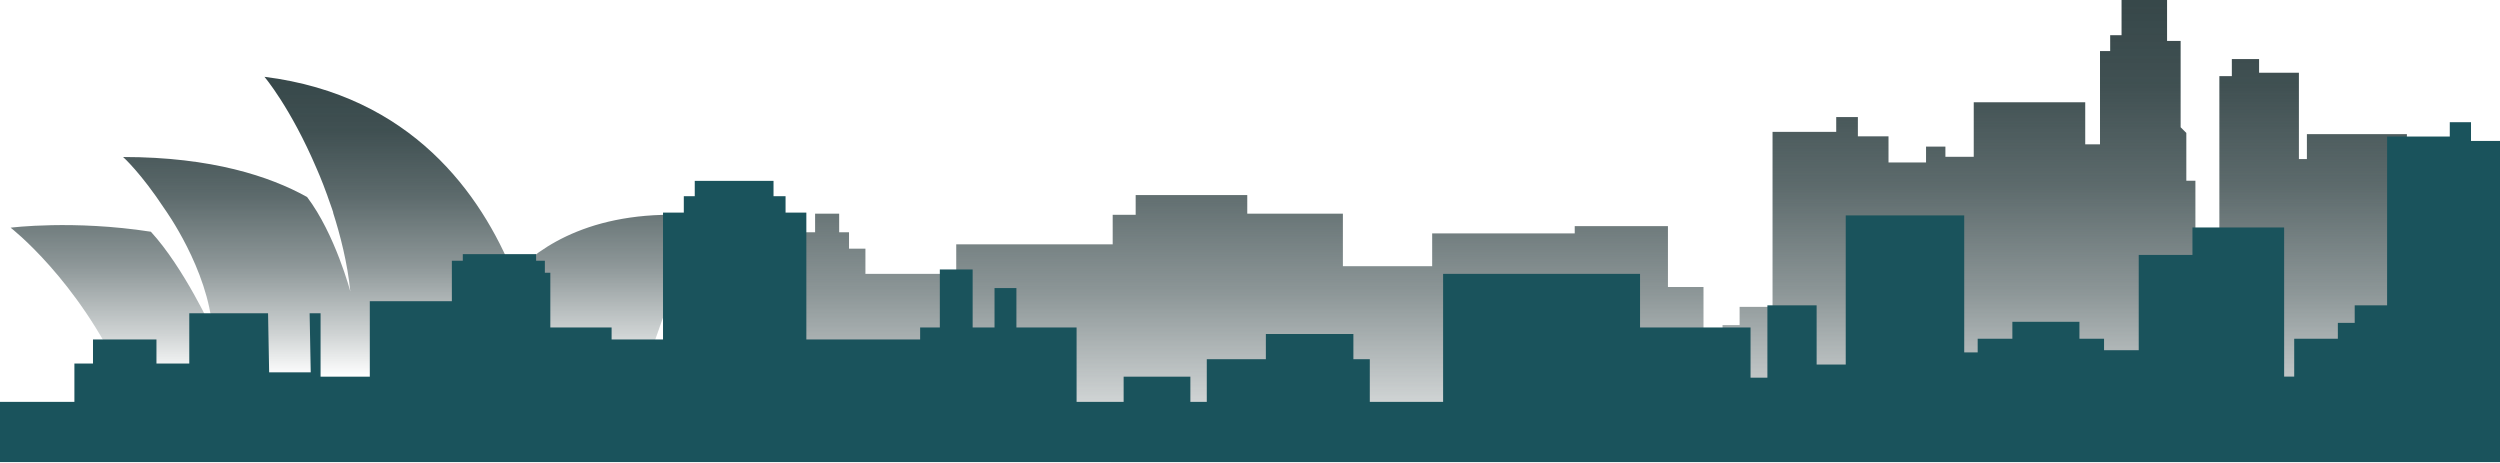
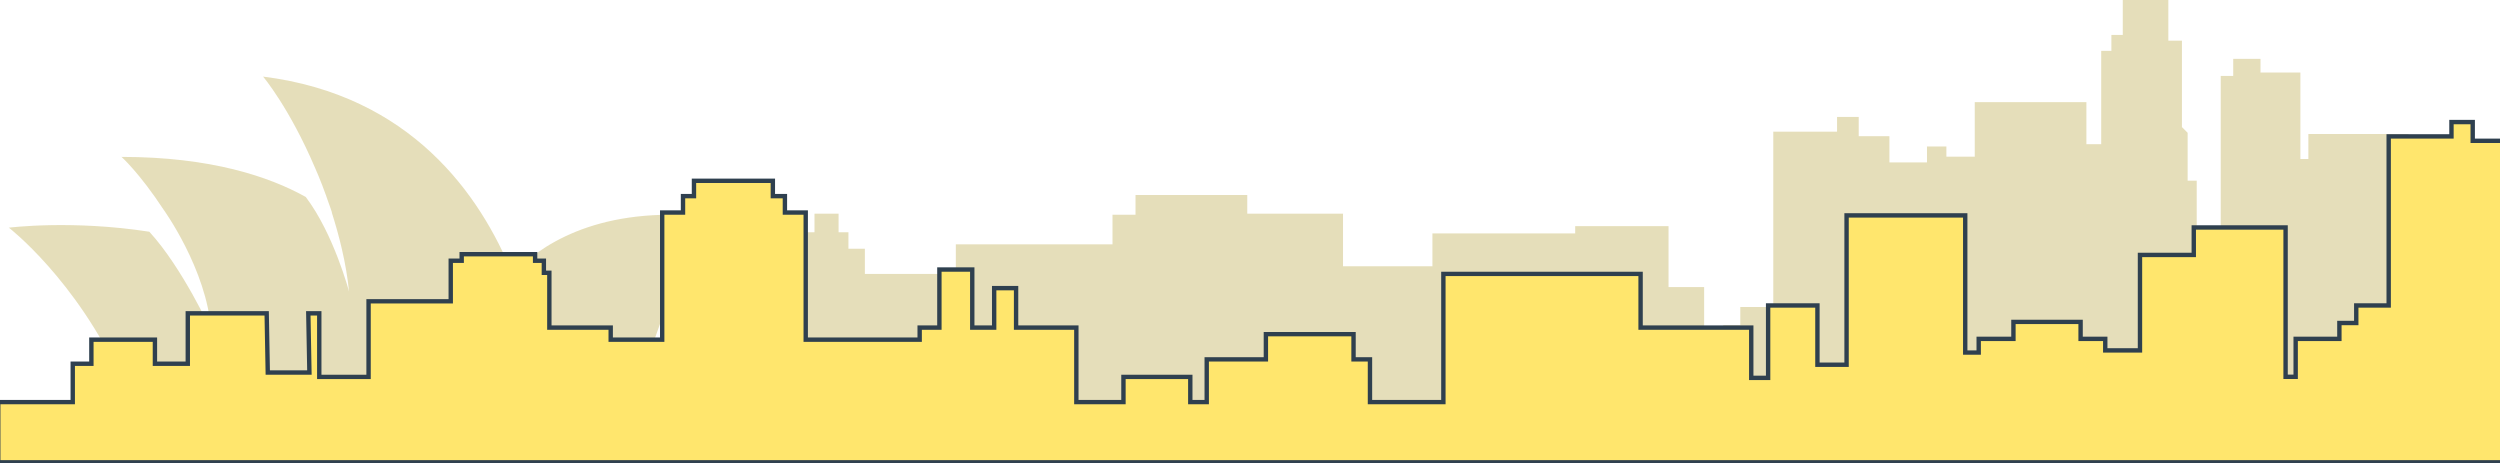
- <svg xmlns="http://www.w3.org/2000/svg" version="1.1" id="city" x="0px" y="0px" viewBox="0 0 2285 422.3" style="enable-background:new 0 0 2285 422.3;" xml:space="preserve">
+ <svg xmlns="http://www.w3.org/2000/svg" version="1.1" id="city" x="0px" y="0px" viewBox="0 0 2281.8 421.7" style="enable-background:new 0 0 2281.8 421.7;" xml:space="preserve">
  <style type="text/css">
- 	.st0{fill:url(#SVGID_1_);}
- 	.st1{fill:url(#SVGID_2_);}
- 	.st2{fill:#1A535C;}
+ 	.city2-0{opacity:0.4;fill:#BFAD52;}
+ 	.city2-1{fill:#FFE66D;stroke:#2F404F;stroke-width:4;stroke-miterlimit:10;}
</style>
-   <linearGradient id="SVGID_1_" gradientUnits="userSpaceOnUse" x1="1486.5" y1="68.418" x2="1486.5" y2="497.518" gradientTransform="matrix(1 0 0 -1 0 494.4)">
-     <stop offset="0" style="stop-color:#364749;stop-opacity:0" />
-     <stop offset="0.14" style="stop-color:#364749;stop-opacity:0.24" />
-     <stop offset="0.37" style="stop-color:#364749;stop-opacity:0.57" />
-     <stop offset="0.6" style="stop-color:#364749;stop-opacity:0.81" />
-     <stop offset="0.81" style="stop-color:#364749;stop-opacity:0.95" />
-     <stop offset="1" style="stop-color:#364749" />
-   </linearGradient>
-   <polygon class="st0" points="2285,429.1 2285,347 2277.8,347 2277.8,276.3 2265.4,276.3 2265.4,263.9 2248.8,263.9 2248.8,278.4   2240.4,278.4 2240.4,317.9 2233.2,317.9 2233.2,368.8 2222.8,368.8 2222.8,340.8 2210.3,340.8 2210.3,144.4 2199.9,144.4   2199.9,122.6 2108.5,122.6 2108.5,145.4 2101.2,145.4 2101.2,66.5 2064.8,66.5 2064.8,54 2039.9,54 2039.9,69.6 2028.5,69.6   2028.5,227.5 2006.6,227.5 2006.6,165.2 1998.3,165.2 1998.3,121.5 1993.1,116.3 1993.1,37.4 1980.7,37.4 1980.7,0 1939.1,0   1939.1,32.2 1928.7,32.2 1928.7,46.7 1919.4,46.7 1919.4,131.9 1905.9,131.9 1905.9,93.5 1804,93.5 1804,143.3 1778.1,143.3   1778.1,134 1760.4,134 1760.4,148.5 1726.1,148.5 1726.1,124.6 1698.1,124.6 1698.1,107 1678.3,107 1678.3,120.5 1620.1,120.5   1620.1,280.5 1590,280.5 1590,297.1 1574.4,297.1 1574.4,312.2 1557,312.2 1557,262.3 1524.5,262.3 1524.5,206.7 1439.3,206.7   1439.3,213.3 1309,213.3 1309,243.3 1227.4,243.3 1227.4,195.3 1140,195.3 1140,178.3 1038,178.3 1038,196.3 1017,196.3 1017,223.3   874,223.3 874,250.3 791,250.3 791,227.3 776,227.3 776,212.3 767,212.3 767,195.3 745,195.3 745,212.3 736,212.3 736,227.3   721,227.3 721,250.3 688,250.3 688,319.3 811,319.3 811,421.3 1015.6,421.3 1015.6,429.1 " />
-   <linearGradient id="SVGID_2_" gradientUnits="userSpaceOnUse" x1="323.25" y1="1620.69" x2="323.25" y2="1344.99" gradientTransform="matrix(1 0 0 1 1 -1276.87)">
-     <stop offset="0" style="stop-color:#364749;stop-opacity:0" />
-     <stop offset="0.14" style="stop-color:#364749;stop-opacity:0.24" />
-     <stop offset="0.37" style="stop-color:#364749;stop-opacity:0.57" />
-     <stop offset="0.6" style="stop-color:#364749;stop-opacity:0.81" />
-     <stop offset="0.81" style="stop-color:#364749;stop-opacity:0.95" />
-     <stop offset="1" style="stop-color:#364749" />
-   </linearGradient>
-   <path class="st1" d="M220.5,345.8h365.9l52.4-148.5c-94.7-7.5-145.6,28-169.4,53.3c-29.5-72.8-92.9-163.5-227.7-180.4  c0,0,24,28.2,47.8,84.1l0,0c0,0,4.4,9.7,9.9,25v0.1c0.7,2.1,1.5,4.2,2.3,6.5c1,2.8,2,5.5,2.9,8.4l-0.2-0.1  c6.5,20.3,13.2,46.1,15.8,72.3c0,0-13.8-52.4-39.5-86.4l-0.7-0.4c-32.9-18.2-86-36.2-167.5-36.2c0,0,16.3,14.5,38.1,47.7  c0,0,39.7,54.7,43.7,110.8c0,0-26.1-57.2-56.4-90.2c-71-11-128.2-3.7-128.2-3.7s61.4,47.4,102.6,137.8L220.5,345.8L220.5,345.8z" />
-   <polygon class="st2" points="2258.5,128.8 2258.5,111.7 2239.1,111.7 2239.1,124.8 2181.8,124.8 2181.8,279.1 2152.2,279.1   2152.2,295.1 2136.8,295.1 2136.8,309.6 2096.9,309.6 2096.9,344.2 2087.7,344.2 2087.7,207.9 2003.9,207.9 2003.9,233 1954.8,233   1954.8,320.1 1923.1,320.1 1923.1,309.6 1900.6,309.6 1900.6,294.1 1839.3,294.1 1839.3,309.6 1807.6,309.6 1807.6,322.1   1795.3,322.1 1795.3,196.9 1687,196.9 1687,333.2 1660.4,333.2 1660.4,279.1 1615.4,279.1 1615.4,345.2 1600,345.2 1600,299.3   1499,299.3 1499,250.3 1319,250.3 1319,367.3 1252,367.3 1252,328.3 1237,328.3 1237,305.3 1157,305.3 1157,328.3 1103,328.3   1103,367.3 1088,367.3 1088,344.3 1027,344.3 1027,367.3 984,367.3 984,299.3 929,299.3 929,263.3 909,263.3 909,299.3 889,299.3   889,246.3 859,246.3 859,299.3 841,299.3 841,310.3 737,310.3 737,194.3 718,194.3 718,179.3 707,179.3 707,165.3 635,165.3   635,179.3 625,179.3 625,194.3 606,194.3 606,310.3 559,310.3 559,299.3 503,299.3 503,249.3 498,249.3 498,238.3 490,238.3   490,232.3 423,232.3 423,238.3 413,238.3 413,275.3 338,275.3 338,344.3 293,344.3 293,286.3 283,286.3 284,340.3 246,340.3   245,286.3 173,286.3 173,332.3 143,332.3 143,310.3 85,310.3 85,332.3 68,332.3 68,367.3 0,367.3 0,422.3 1587,422.3 1600,422.3   2286,422.3 2286,128.8 " />
+   <polygon class="city2-0" points="2283.4,428.8 2283.4,346.7 2276.2,346.7 2276.2,276 2263.8,276 2263.8,263.6 2247.2,263.6   2247.2,278.1 2238.8,278.1 2238.8,317.6 2231.6,317.6 2231.6,368.5 2221.2,368.5 2221.2,340.5 2208.7,340.5 2208.7,144.1   2198.3,144.1 2198.3,122.3 2106.9,122.3 2106.9,145.1 2099.6,145.1 2099.6,66.2 2063.2,66.2 2063.2,53.7 2038.3,53.7 2038.3,69.3   2026.9,69.3 2026.9,227.2 2005,227.2 2005,164.9 1996.7,164.9 1996.7,121.2 1991.5,116 1991.5,37.1 1979.1,37.1 1979.1,-0.3   1937.5,-0.3 1937.5,31.9 1927.1,31.9 1927.1,46.4 1917.8,46.4 1917.8,131.6 1904.3,131.6 1904.3,93.2 1802.4,93.2 1802.4,143   1776.5,143 1776.5,133.7 1758.8,133.7 1758.8,148.2 1724.5,148.2 1724.5,124.3 1696.5,124.3 1696.5,106.7 1676.7,106.7   1676.7,120.2 1618.5,120.2 1618.5,280.2 1588.4,280.2 1588.4,296.8 1572.8,296.8 1572.8,311.9 1555.4,311.9 1555.4,262 1522.9,262   1522.9,206.4 1437.7,206.4 1437.7,213 1307.4,213 1307.4,243 1225.8,243 1225.8,195 1138.4,195 1138.4,178 1036.4,178 1036.4,196   1015.4,196 1015.4,223 872.4,223 872.4,250 789.4,250 789.4,227 774.4,227 774.4,212 765.4,212 765.4,195 743.4,195 743.4,212   734.4,212 734.4,227 719.4,227 719.4,250 686.4,250 686.4,319 809.4,319 809.4,421 1014,421 1014,428.8 " />
+   <path class="city2-0" d="M218.9,345.5h365.9L637.2,197c-94.7-7.5-145.6,28-169.4,53.3c-29.5-72.8-92.9-163.5-227.7-180.4  c0,0,24,28.2,47.8,84.1l0,0c0,0,4.4,9.7,9.9,25v0.1c0.7,2.1,1.5,4.2,2.3,6.5c1,2.8,2,5.5,2.9,8.4l-0.2-0.1  c6.5,20.3,13.2,46.1,15.8,72.3c0,0-13.8-52.4-39.5-86.4l-0.7-0.4c-32.9-18.2-86-36.2-167.5-36.2c0,0,16.3,14.5,38.1,47.7  c0,0,39.7,54.7,43.7,110.8c0,0-26.1-57.2-56.4-90.2c-71-11-128.2-3.7-128.2-3.7s61.4,47.4,102.6,137.8L218.9,345.5L218.9,345.5z" />
+   <polygon class="city2-1" points="2256.9,128.5 2256.9,111.4 2237.5,111.4 2237.5,124.5 2180.2,124.5 2180.2,278.8 2150.6,278.8   2150.6,294.8 2135.2,294.8 2135.2,309.3 2095.3,309.3 2095.3,343.9 2086.1,343.9 2086.1,207.6 2002.3,207.6 2002.3,232.7   1953.2,232.7 1953.2,319.8 1921.5,319.8 1921.5,309.3 1899,309.3 1899,293.8 1837.7,293.8 1837.7,309.3 1806,309.3 1806,321.8   1793.7,321.8 1793.7,196.6 1685.4,196.6 1685.4,332.9 1658.8,332.9 1658.8,278.8 1613.8,278.8 1613.8,344.9 1598.4,344.9   1598.4,299 1497.4,299 1497.4,250 1317.4,250 1317.4,367 1250.4,367 1250.4,328 1235.4,328 1235.4,305 1155.4,305 1155.4,328   1101.4,328 1101.4,367 1086.4,367 1086.4,344 1025.4,344 1025.4,367 982.4,367 982.4,299 927.4,299 927.4,263 907.4,263 907.4,299   887.4,299 887.4,246 857.4,246 857.4,299 839.4,299 839.4,310 735.4,310 735.4,194 716.4,194 716.4,179 705.4,179 705.4,165   633.4,165 633.4,179 623.4,179 623.4,194 604.4,194 604.4,310 557.4,310 557.4,299 501.4,299 501.4,249 496.4,249 496.4,238   488.4,238 488.4,232 421.4,232 421.4,238 411.4,238 411.4,275 336.4,275 336.4,344 291.4,344 291.4,286 281.4,286 282.4,340   244.4,340 243.4,286 171.4,286 171.4,332 141.4,332 141.4,310 83.4,310 83.4,332 66.4,332 66.4,367 -1.6,367 -1.6,422 1585.4,422   1598.4,422 2284.4,422 2284.4,128.5 " />
</svg>
